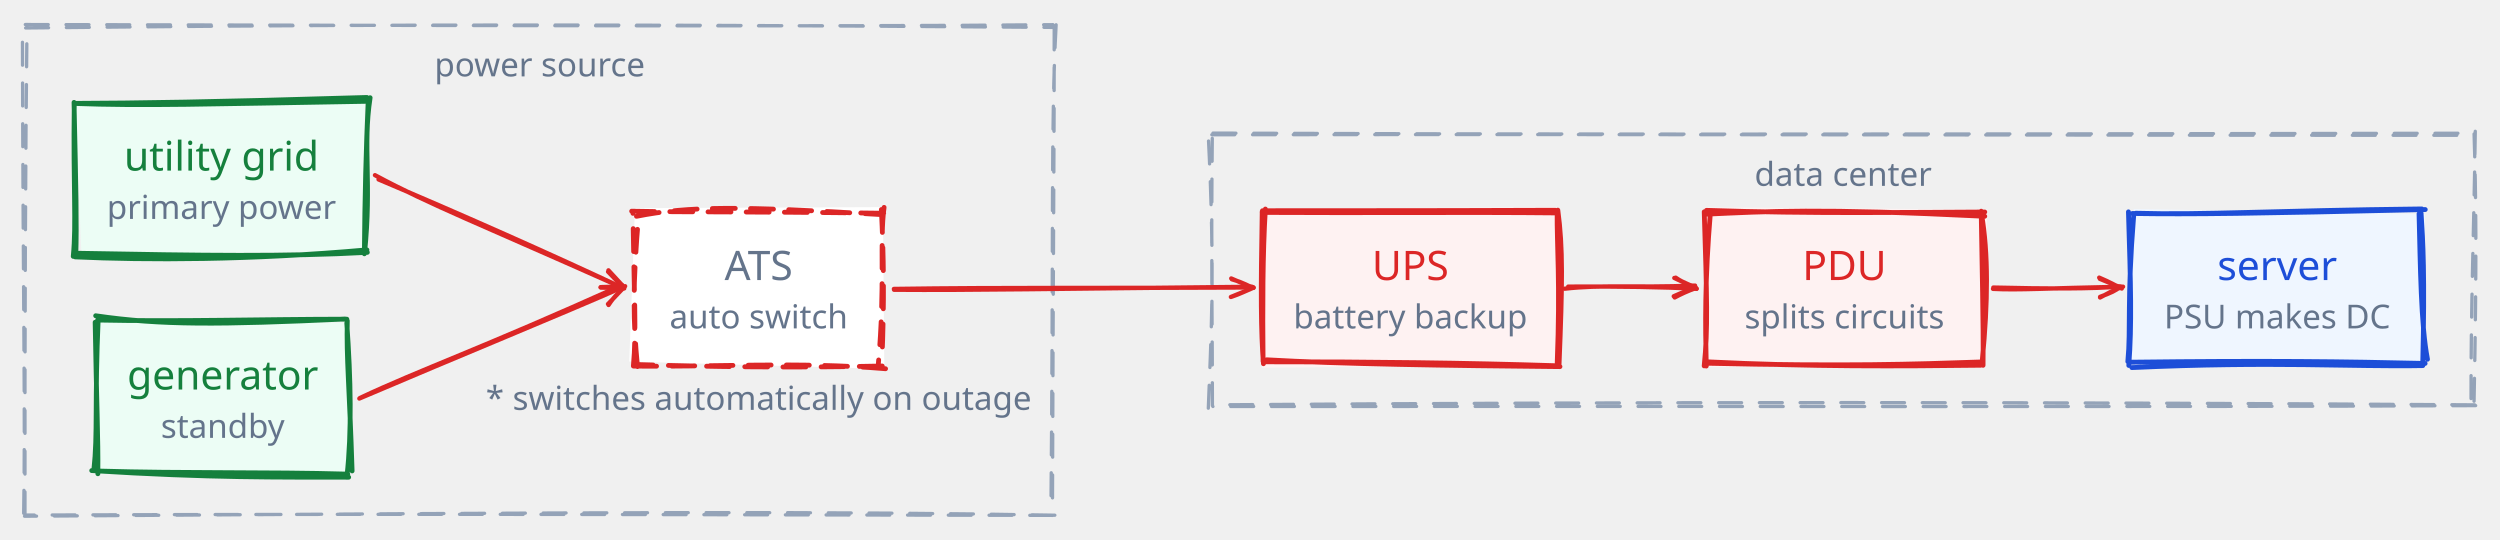
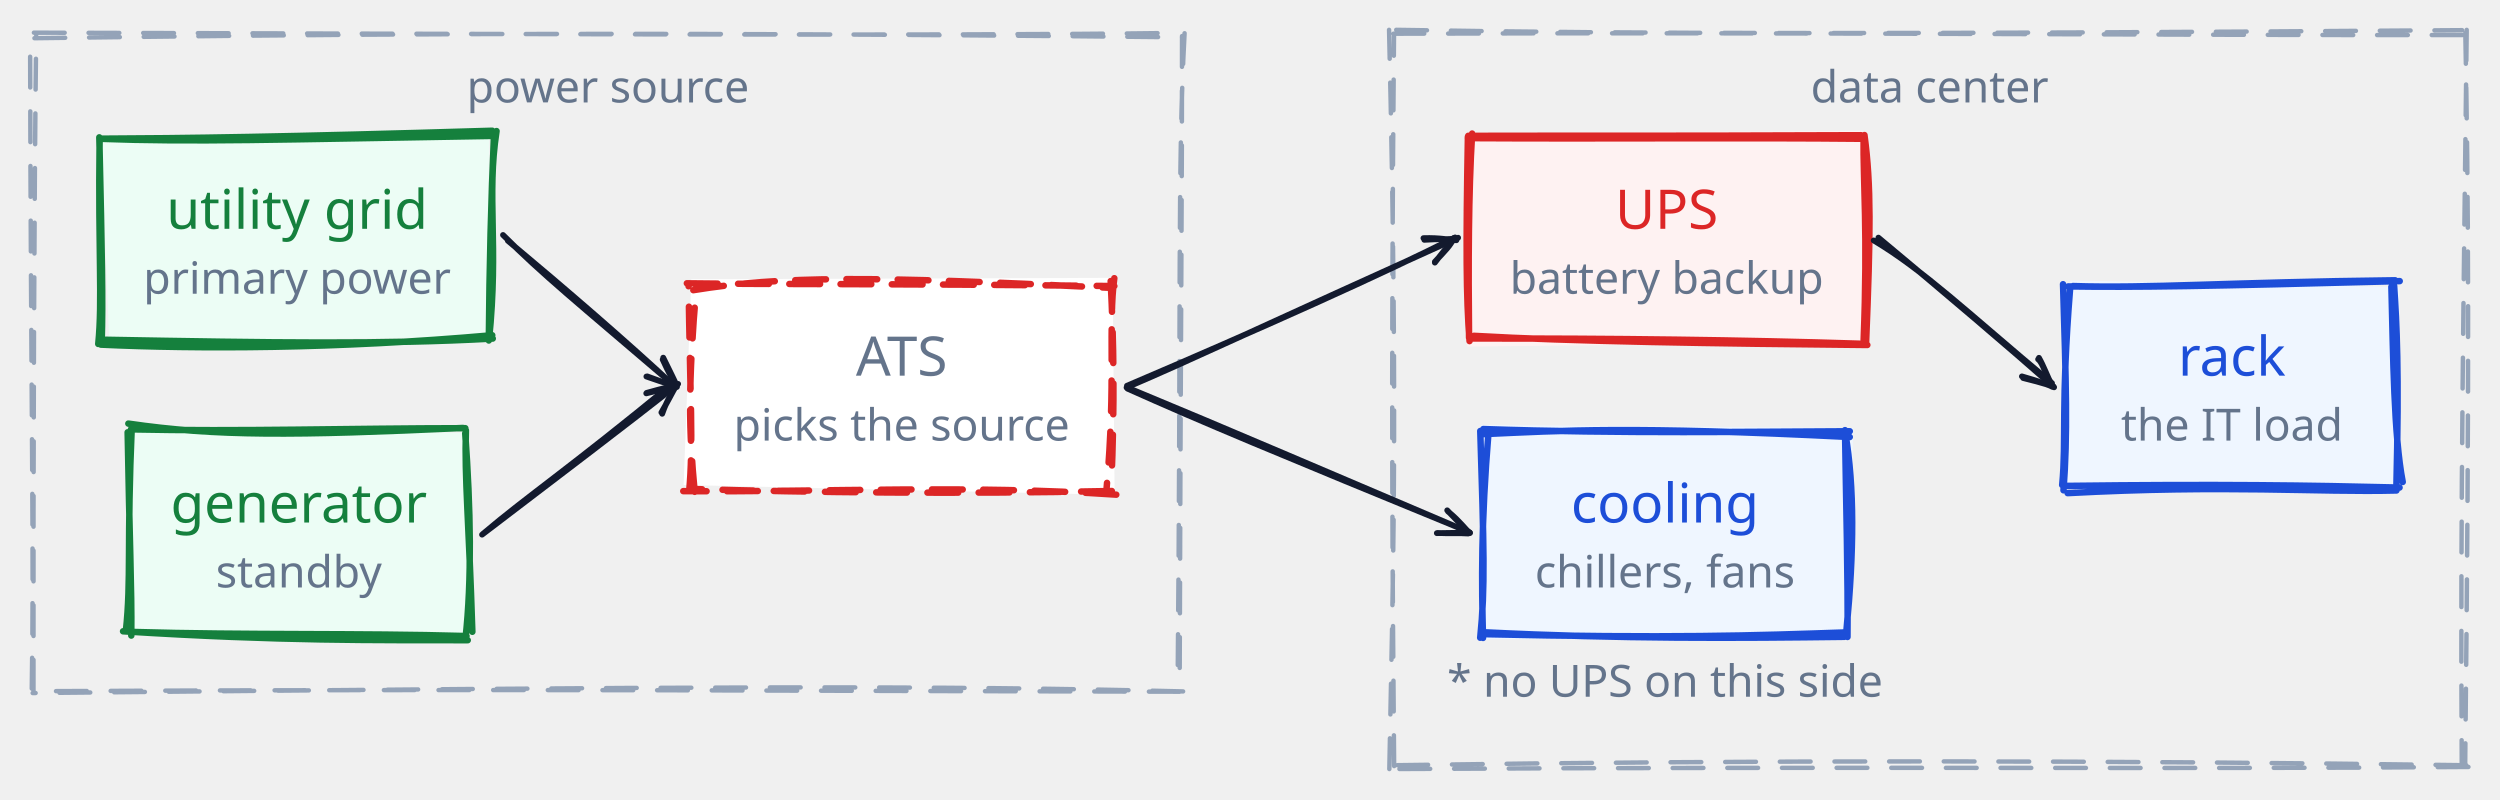
- <svg xmlns="http://www.w3.org/2000/svg" viewBox="0 0 982 212" width="982" height="212" role="img" aria-label="utility power and a standby generator both feed an automatic transfer switch, which feeds a UPS, then a PDU, then the server" font-family="Gaegu, ui-rounded, sans-serif" text-anchor="middle" preserveAspectRatio="xMidYMid meet">
-   <path d="M10.073 10.985 C106.638 10.002, 202.026 9.076, 414.411 10.768 M9.943 9.64 C168.159 9.978, 326.723 10.562, 413.622 9.695 M414.845 9.736 C412.71 49.245, 413.862 88.797, 412.804 201.459 M414.096 10.568 C414.141 53.76, 413.691 98.983, 413.4 201.497 M414.341 202.373 C329.793 200.865, 246.145 201.065, 9.638 202.77 M413.502 202.441 C300.655 202.317, 186.116 201.648, 9.896 202.324 M9.299 201.608 C9.987 161.523, 9.036 121.931, 8.809 11.693 M9.807 202.213 C9.732 131.001, 10.002 59.616, 10.605 9.598" fill="none" stroke="#94a3b8" stroke-width="1.3" stroke-linecap="round" stroke-linejoin="round" stroke-dasharray="9 7" />
-   <text x="212" y="30" font-size="13" fill="#64748b">power source</text>
-   <path d="M476.467 52.277 C593.047 52.794, 710.377 52.829, 971.367 52.332 M476.008 52.925 C662.657 52.654, 849.742 53.233, 971.847 53.148 M972.287 51.568 C971.842 87.447, 970.491 120.951, 970.627 158.365 M971.823 52.612 C972.522 75.467, 972.972 99.81, 971.773 159.45 M972.435 159.323 C836.156 160.004, 699.355 159.49, 476.433 159.668 M972.074 159.034 C808.519 157.9, 645.783 157.808, 476.36 159.031 M474.625 160.34 C475.519 134.412, 477.499 109.697, 474.537 51.558 M476.234 159.349 C476.291 133.094, 475.648 105.338, 476.189 53.514" fill="none" stroke="#94a3b8" stroke-width="1.3" stroke-linecap="round" stroke-linejoin="round" stroke-dasharray="9 7" />
-   <text x="724" y="73" font-size="13" fill="#64748b">data center</text>
+ <svg xmlns="http://www.w3.org/2000/svg" viewBox="0 0 732 234" width="732" height="234" role="img" aria-label="utility power and a standby generator feed a transfer switch, which splits into the IT load through the UPS and the cooling load that bypasses it" font-family="Gaegu, ui-rounded, sans-serif" text-anchor="middle" preserveAspectRatio="xMidYMid meet">
+   <path d="M10.088 11.184 C90.649 10.168, 169.797 9.054, 346.494 10.923 M9.931 9.567 C141.533 9.898, 273.553 10.6, 345.546 9.633 M346.845 9.736 C344.71 49.245, 345.862 88.797, 344.804 201.459 M346.096 10.568 C346.141 53.76, 345.691 98.983, 345.4 201.497 M346.409 202.448 C275.742 200.694, 206.156 200.934, 9.565 202.925 M345.401 202.53 C251.91 202.399, 156.385 201.595, 9.875 202.389 M9.299 201.608 C9.987 161.523, 9.036 121.931, 8.809 11.693 M9.807 202.213 C9.732 131.001, 10.002 59.616, 10.605 9.598" fill="none" stroke="#94a3b8" stroke-width="1.3" stroke-linecap="round" stroke-linejoin="round" stroke-dasharray="9 7" />
+   <text x="178" y="30" font-size="13" fill="#64748b">power source</text>
+   <path d="M408.816 8.738 C481.554 9.95, 555.603 10.011, 720.895 8.834 M408.015 9.869 C526.011 9.395, 644.767 10.406, 721.733 10.259 M722.252 8.745 C721.484 79.119, 720.3 147.412, 720.796 223.443 M721.845 9.66 C722.739 56.125, 723.133 103.896, 721.801 224.395 M722.759 224.563 C636.496 225.28, 549.321 224.383, 408.756 225.167 M722.13 224.059 C618.268 222.639, 515.84 222.478, 408.628 224.055 M406.795 225.175 C407.724 174.232, 409.46 124.353, 406.717 8.736 M408.205 224.306 C407.764 171.018, 407.2 116.414, 408.165 10.451" fill="none" stroke="#94a3b8" stroke-width="1.3" stroke-linecap="round" stroke-linejoin="round" stroke-dasharray="9 7" />
+   <text x="565" y="30" font-size="13" fill="#64748b">data center</text>
  <path d="M29.624 40.989 L143.31 38.413 L142.276 98.621 L31.975 99.949" fill="#ecfdf5" />
  <path d="M29.184 40.607 C53.693 40.502, 82.497 40.141, 144.126 38.28 M29.076 40.632 C56.179 41.647, 80.979 40.85, 143.859 39.799 M145.384 38.377 C142.419 57.853, 146.038 71.27, 143.201 99.416 M144.607 40.286 C143.811 58.142, 143.304 77.331, 143.121 99.694 M144.127 98.151 C98.644 102.218, 56.97 102.2, 29.527 100.908 M144.28 99.129 C112.392 100.876, 79.922 100.379, 30.987 99.486 M28.772 100.706 C30.039 87.819, 28.742 73.894, 29.162 41.522 M29.785 99.977 C30.133 87.993, 29.877 75.698, 29.081 40.217" fill="none" stroke="#15803d" stroke-width="1.9" stroke-linecap="round" stroke-linejoin="round" />
  <text x="87" y="67" font-size="16" fill="#15803d">utility grid</text>
  <text x="87" y="86" font-size="13" fill="#64748b">primary power</text>
  <path d="M36.997 125.975 L136.131 126.735 L137.269 187.636 L38.493 186.001" fill="#ecfdf5" />
  <path d="M37.583 124.029 C63.119 127.777, 86.19 127.579, 135.534 125.303 M38.345 125.718 C70.348 126.391, 102.307 125.408, 136.24 125.372 M136.412 126.003 C136.007 140.246, 137.302 152.628, 138.305 184.981 M136.218 126.89 C137.795 148.793, 138.201 169.764, 136.29 186.973 M136.953 187.451 C109.899 187.392, 82.607 187.763, 36.034 184.842 M136.595 186.232 C105.095 185.332, 72.526 186.018, 38.849 185.032 M36.852 184.765 C38.482 169.811, 37.098 158.783, 38.613 124.188 M38.441 186.093 C38.597 171.996, 37.888 157.562, 37.373 126.584" fill="none" stroke="#15803d" stroke-width="1.9" stroke-linecap="round" stroke-linejoin="round" />
  <text x="87.5" y="153" font-size="16" fill="#15803d">generator</text>
  <text x="87.5" y="172" font-size="13" fill="#64748b">standby</text>
-   <path d="M249.413 81.761 L346.803 81.355 L347.361 144.889 L247.169 142.006" fill="#ffffff" />
-   <path d="M250.008 84.964 C270.416 80.916, 290.825 80.926, 345.387 84.242 M248.114 82.954 C271.127 83.409, 292.99 83.027, 347.273 83.761 M347.27 81.457 C345.446 94.654, 347.791 111.979, 345.013 142.914 M346.204 82.305 C347.077 99.804, 347.421 117.8, 346.375 142.248 M347.844 144.84 C314.273 141.985, 280.218 144.209, 247.061 143.806 M346.547 143.766 C311.849 144.555, 276.37 144.039, 249.87 143.18 M250.407 144.009 C248.7 126.036, 248.356 113.309, 250.975 83.017 M248.792 143.784 C250.022 130.546, 249.072 116.104, 248.603 83.074" fill="none" stroke="#dc2626" stroke-width="1.9" stroke-linecap="round" stroke-linejoin="round" stroke-dasharray="9 6" />
-   <text x="298" y="110" font-size="16" fill="#64748b">ATS</text>
-   <text x="298" y="129" font-size="13" fill="#64748b">auto switch</text>
-   <text x="298" y="161" font-size="13" fill="#64748b">* switches automatically on outage</text>
-   <path d="M497.656 82.031 L611.334 81.295 L611.161 143.232 L495.685 144.474" fill="#fef2f2" />
-   <path d="M495.898 82.774 C521.529 82.697, 550.318 82.838, 610.923 82.59 M495.759 83.446 C536.128 83.693, 576.956 83.264, 611.535 83.639 M611.915 82.549 C613.911 97.404, 613.692 111.22, 612.391 143.361 M611.653 83.347 C611.507 96.084, 612.908 110.807, 611.677 142.455 M612.749 144.011 C569.406 143.608, 525.576 142.97, 497.564 141.329 M611.376 143.663 C575.856 142.535, 539.251 142.082, 496.581 142.113 M496.136 141.885 C495.922 120.808, 495.959 99.668, 497.037 82.11 M496.282 142.869 C495.29 129.815, 495.215 115.501, 495.799 83.02" fill="none" stroke="#dc2626" stroke-width="1.9" stroke-linecap="round" stroke-linejoin="round" />
-   <text x="554" y="110" font-size="16" fill="#dc2626">UPS</text>
-   <text x="554" y="129" font-size="13" fill="#64748b">battery backup</text>
-   <path d="M669.653 81.419 L780.597 82.339 L779.396 144.179 L670.889 144.154" fill="#fef2f2" />
-   <path d="M670.576 84.107 C693.651 83.074, 714.3 81.707, 779.611 84.959 M670.311 82.624 C710.942 84.015, 752.098 83.383, 779.619 83.275 M778.31 83.863 C781.012 99.634, 780.847 118.523, 778.658 141.332 M778.213 82.947 C778.519 104.168, 779.135 126.936, 778.946 143.498 M778.041 143.463 C746.641 143.838, 711.135 144.118, 670.515 142.123 M778.116 142.181 C751.798 143.087, 725.433 143.944, 670.113 142.677 M670.226 143.788 C669.828 127.923, 669.594 110.484, 671.872 83.17 M669.404 143.725 C670.898 129.325, 670.465 116.824, 669.422 83.2" fill="none" stroke="#dc2626" stroke-width="1.9" stroke-linecap="round" stroke-linejoin="round" />
-   <text x="724.5" y="110" font-size="16" fill="#dc2626">PDU</text>
-   <text x="724.5" y="129" font-size="13" fill="#64748b">splits circuits</text>
-   <path d="M838.128 82.098 L952.578 84.087 L951.971 143.343 L835.024 142.131" fill="#eff6ff" />
-   <path d="M838.973 83.753 C865.463 84.532, 892.625 82.705, 951.281 82.065 M837.6 83.86 C860.486 84.221, 885.266 83.901, 952.636 82.311 M950.198 83.994 C950.73 104.07, 950.895 127.543, 953.519 141.12 M951.007 83.719 C951.728 94.775, 952.512 108.103, 951.645 143.016 M951.679 143.611 C924.006 144.146, 893.126 141.825, 837.406 144.39 M952.587 142.76 C921.572 142.016, 889.946 141.614, 836.98 142.269 M835.809 142.014 C837.073 128.621, 835.402 118.436, 838.112 84.723 M836.191 143.554 C837.415 127.39, 836.949 112.147, 836.054 83.218" fill="none" stroke="#1d4ed8" stroke-width="1.9" stroke-linecap="round" stroke-linejoin="round" />
-   <text x="894.5" y="110" font-size="16" fill="#1d4ed8">server</text>
-   <text x="894.5" y="129" font-size="13" fill="#64748b">PSU makes DC</text>
-   <path d="M147.284 68.804 C169.181 80.582, 188.618 88.053, 244.71 113.119 M148.698 70.488 C182.459 84.744, 217.11 100.189, 244.397 112.993" fill="none" stroke="#dc2626" stroke-width="1.7" stroke-linecap="round" stroke-linejoin="round" />
-   <path d="M245.201 113.293 C243.501 111.49, 241.867 109.917, 238.845 106.729 M245.127 112.819 C243.869 111.457, 242.48 109.972, 239.005 106.183" fill="none" stroke="#dc2626" stroke-width="1.7" stroke-linecap="round" stroke-linejoin="round" />
-   <path d="M244.73 112.963 C242.849 113.257, 241.127 113.108, 236.134 112.807 M244.859 113.131 C241.345 113.032, 237.868 112.969, 235.89 112.85" fill="none" stroke="#dc2626" stroke-width="1.7" stroke-linecap="round" stroke-linejoin="round" />
-   <path d="M141.367 156.34 C165.448 145.005, 187.929 137.38, 244.308 111.973 M141.148 156.546 C181.038 139.53, 219.786 123.732, 245.551 112.411" fill="none" stroke="#dc2626" stroke-width="1.7" stroke-linecap="round" stroke-linejoin="round" />
-   <path d="M245.055 113.141 C243.247 112.51, 241.04 112.623, 236.097 112.771 M244.813 113.031 C242.22 112.906, 239.278 112.955, 236 112.902" fill="none" stroke="#dc2626" stroke-width="1.7" stroke-linecap="round" stroke-linejoin="round" />
-   <path d="M244.648 113.115 C243.69 114.591, 241.633 115.789, 239.049 119.805 M244.986 112.971 C243.373 114.557, 242 116.245, 238.816 119.42" fill="none" stroke="#dc2626" stroke-width="1.7" stroke-linecap="round" stroke-linejoin="round" />
-   <path d="M614.619 113.402 C629.181 111.736, 641.146 113.107, 665.826 112.182 M615.999 112.58 C634.876 112.43, 653.926 112.756, 666.44 113.401" fill="none" stroke="#dc2626" stroke-width="1.7" stroke-linecap="round" stroke-linejoin="round" />
-   <path d="M666.383 113.444 C664.263 111.746, 661.553 111.438, 658.213 109.066 M665.847 112.905 C663.507 112.053, 660.93 110.665, 657.67 109.188" fill="none" stroke="#dc2626" stroke-width="1.7" stroke-linecap="round" stroke-linejoin="round" />
-   <path d="M665.679 113.087 C664.032 113.679, 662.369 114.146, 657.447 116.371 M666.219 113.112 C662.898 114.289, 659.915 115.692, 657.812 116.849" fill="none" stroke="#dc2626" stroke-width="1.7" stroke-linecap="round" stroke-linejoin="round" />
-   <path d="M782.855 113.469 C792.753 113.995, 803.402 113.228, 833.936 112.614 M782.973 112.951 C803.287 113.467, 822.899 113.461, 833.055 112.523" fill="none" stroke="#dc2626" stroke-width="1.7" stroke-linecap="round" stroke-linejoin="round" />
-   <path d="M833.429 113.341 C831.571 112.481, 829.108 110.956, 824.568 109.049 M833.192 112.831 C831.092 112.332, 829.034 111.189, 824.821 109.541" fill="none" stroke="#dc2626" stroke-width="1.7" stroke-linecap="round" stroke-linejoin="round" />
-   <path d="M832.622 112.751 C831.334 114.038, 829.018 115.093, 824.911 116.605 M832.881 112.994 C830.202 113.971, 827.756 115.298, 824.906 116.856" fill="none" stroke="#dc2626" stroke-width="1.7" stroke-linecap="round" stroke-linejoin="round" />
-   <path d="M351.171 113.816 C381.794 114.055, 411.979 113.43, 491.839 112.644 M351.118 113.493 C393.891 112.848, 437.852 113.254, 492.36 112.919" fill="none" stroke="#dc2626" stroke-width="1.7" stroke-linecap="round" stroke-linejoin="round" />
-   <path d="M492.408 113.075 C490.411 112.449, 488.836 111.136, 483.858 109.705 M492.11 113.023 C488.613 111.453, 485.623 110.303, 483.627 109.373" fill="none" stroke="#dc2626" stroke-width="1.7" stroke-linecap="round" stroke-linejoin="round" />
-   <path d="M492.276 112.932 C490.391 113.853, 488.405 114.672, 483.488 116.648 M491.897 113.216 C489.655 114.121, 487.111 115.443, 483.662 116.598" fill="none" stroke="#dc2626" stroke-width="1.7" stroke-linecap="round" stroke-linejoin="round" />
+   <path d="M202.413 81.761 L325.803 81.355 L326.361 144.889 L200.169 142.006" fill="#ffffff" />
+   <path d="M203.008 84.964 C228.762 80.768, 254.516 80.777, 324.387 84.242 M201.114 82.954 C229.998 83.336, 257.732 82.955, 326.273 83.761 M326.27 81.457 C324.446 94.654, 326.791 111.979, 324.013 142.914 M325.204 82.305 C326.077 99.804, 326.421 117.8, 325.375 142.248 M326.844 144.84 C284.34 141.903, 241.352 144.127, 200.061 143.806 M325.547 143.766 C281.411 144.707, 236.494 144.191, 202.87 143.18 M203.407 144.009 C201.7 126.036, 201.356 113.309, 203.975 83.017 M201.792 143.784 C203.022 130.546, 202.072 116.104, 201.603 83.074" fill="none" stroke="#dc2626" stroke-width="1.9" stroke-linecap="round" stroke-linejoin="round" stroke-dasharray="9 6" />
+   <text x="264" y="110" font-size="16" fill="#64748b">ATS</text>
+   <text x="264" y="129" font-size="13" fill="#64748b">picks the source</text>
+   <path d="M431.656 39.031 L545.334 38.295 L545.161 100.232 L429.685 101.474" fill="#fef2f2" />
+   <path d="M429.898 39.774 C455.529 39.697, 484.318 39.838, 544.923 39.59 M429.759 40.446 C470.128 40.693, 510.956 40.264, 545.535 40.639 M545.915 39.549 C547.911 54.404, 547.692 68.22, 546.391 100.361 M545.653 40.347 C545.507 53.084, 546.908 67.807, 545.677 99.455 M546.749 101.011 C503.406 100.608, 459.576 99.97, 431.564 98.329 M545.376 100.663 C509.856 99.535, 473.251 99.082, 430.581 99.113 M430.136 98.885 C429.922 77.808, 429.959 56.668, 431.037 39.11 M430.282 99.869 C429.29 86.815, 429.215 72.501, 429.799 40.02" fill="none" stroke="#dc2626" stroke-width="1.9" stroke-linecap="round" stroke-linejoin="round" />
+   <text x="488" y="67" font-size="16" fill="#dc2626">UPS</text>
+   <text x="488" y="86" font-size="13" fill="#64748b">battery backup</text>
+   <path d="M433.653 124.419 L542.597 125.339 L541.396 187.179 L434.889 187.154" fill="#eff6ff" />
+   <path d="M434.576 127.107 C457.23 126.084, 477.457 124.717, 541.611 127.959 M434.311 125.624 C474.197 127.011, 514.607 126.378, 541.619 126.275 M540.31 126.863 C543.012 142.634, 542.847 161.523, 540.658 184.332 M540.213 125.947 C540.519 147.168, 541.135 169.936, 540.946 186.498 M540.041 186.463 C509.257 186.852, 474.367 187.132, 434.515 185.123 M540.116 185.181 C514.289 186.081, 488.416 186.937, 434.113 185.677 M434.226 186.788 C433.828 170.923, 433.594 153.484, 435.872 126.17 M433.404 186.725 C434.898 172.325, 434.465 159.824, 433.422 126.2" fill="none" stroke="#1d4ed8" stroke-width="1.9" stroke-linecap="round" stroke-linejoin="round" />
+   <text x="487.5" y="153" font-size="16" fill="#1d4ed8">cooling</text>
+   <text x="487.5" y="172" font-size="13" fill="#64748b">chillers, fans</text>
+   <text x="487.5" y="204" font-size="13" fill="#64748b">* no UPS on this side</text>
+   <path d="M606.128 82.098 L702.578 84.087 L701.971 143.343 L603.024 142.131" fill="#eff6ff" />
+   <path d="M606.973 83.753 C629.114 84.472, 651.927 82.645, 701.281 82.065 M605.6 83.86 C624.674 84.154, 645.642 83.834, 702.636 82.311 M700.198 83.994 C700.73 104.07, 700.895 127.543, 703.519 141.12 M701.007 83.719 C701.728 94.775, 702.512 108.103, 701.645 143.016 M701.679 143.611 C678.484 144.205, 652.082 141.884, 605.406 144.39 M702.587 142.76 C676.449 142.114, 649.701 141.712, 604.98 142.269 M603.809 142.014 C605.073 128.621, 603.402 118.436, 606.112 84.723 M604.191 143.554 C605.415 127.39, 604.949 112.147, 604.054 83.218" fill="none" stroke="#1d4ed8" stroke-width="1.9" stroke-linecap="round" stroke-linejoin="round" />
+   <text x="653.5" y="110" font-size="16" fill="#1d4ed8">rack</text>
+   <text x="653.5" y="129" font-size="13" fill="#64748b">the IT load</text>
+   <path d="M147.284 68.804 C159.069 80.577, 168.394 88.049, 197.71 113.119 M148.698 70.488 C165.733 84.732, 183.658 100.177, 197.397 112.993" fill="none" stroke="#131A2E" stroke-width="1.7" stroke-linecap="round" stroke-linejoin="round" />
+   <path d="M198.201 113.293 C196.987 111.167, 195.84 109.27, 194.033 105.273 M198.127 112.819 C197.354 111.135, 196.449 109.328, 194.193 104.728" fill="none" stroke="#131A2E" stroke-width="1.7" stroke-linecap="round" stroke-linejoin="round" />
+   <path d="M197.73 112.963 C195.936 112.659, 194.3 111.912, 189.51 110.206 M197.859 113.131 C194.49 112.017, 191.159 110.94, 189.266 110.25" fill="none" stroke="#131A2E" stroke-width="1.7" stroke-linecap="round" stroke-linejoin="round" />
+   <path d="M141.367 156.34 C154.629 145.088, 166.291 137.463, 197.308 111.973 M141.148 156.546 C163.275 139.626, 184.258 123.828, 198.551 112.411" fill="none" stroke="#131A2E" stroke-width="1.7" stroke-linecap="round" stroke-linejoin="round" />
+   <path d="M198.055 113.141 C196.301 113.057, 194.149 113.718, 189.323 115.042 M197.813 113.031 C195.292 113.653, 192.425 114.45, 189.226 115.173" fill="none" stroke="#131A2E" stroke-width="1.7" stroke-linecap="round" stroke-linejoin="round" />
+   <path d="M197.648 113.115 C197.129 114.909, 195.509 116.427, 193.891 121.153 M197.986 112.971 C196.825 114.886, 195.903 116.905, 193.658 120.768" fill="none" stroke="#131A2E" stroke-width="1.7" stroke-linecap="round" stroke-linejoin="round" />
+   <path d="M548.619 70.402 C563.347 79.211, 575.556 91.058, 600.826 112.182 M549.999 69.58 C569.339 85.656, 588.766 102.211, 601.44 113.401" fill="none" stroke="#131A2E" stroke-width="1.7" stroke-linecap="round" stroke-linejoin="round" />
+   <path d="M600.858 113.231 C599.055 110.017, 598.193 106.275, 596.761 105.202 M600.799 112.816 C599.471 110.242, 598.351 107.108, 597.008 104.77" fill="none" stroke="#131A2E" stroke-width="1.7" stroke-linecap="round" stroke-linejoin="round" />
+   <path d="M600.679 113.087 C598.947 112.446, 597.197 111.68, 592.016 110.209 M601.219 113.112 C597.741 112.052, 594.602 111.219, 592.382 110.688" fill="none" stroke="#131A2E" stroke-width="1.7" stroke-linecap="round" stroke-linejoin="round" />
+   <path d="M329.855 113.469 C349.008 105.278, 368.992 95.787, 426.936 69.614 M329.973 112.951 C368.422 96.565, 406.127 79.646, 426.055 69.523" fill="none" stroke="#131A2E" stroke-width="1.7" stroke-linecap="round" stroke-linejoin="round" />
+   <path d="M426.429 70.341 C424.403 70.282, 421.77 69.559, 416.786 69.729 M426.192 69.831 C423.908 70.181, 421.669 69.889, 417.039 70.221" fill="none" stroke="#131A2E" stroke-width="1.7" stroke-linecap="round" stroke-linejoin="round" />
+   <path d="M425.622 69.751 C424.854 71.747, 423.055 73.511, 420.129 76.644 M425.881 69.994 C423.911 71.939, 422.172 74.234, 420.124 76.894" fill="none" stroke="#131A2E" stroke-width="1.7" stroke-linecap="round" stroke-linejoin="round" />
+   <path d="M330.171 113.816 C351.868 123.53, 373.043 132.355, 429.839 155.644 M330.118 113.493 C360.27 125.963, 391.701 139.51, 430.36 155.919" fill="none" stroke="#131A2E" stroke-width="1.7" stroke-linecap="round" stroke-linejoin="round" />
+   <path d="M430.408 156.075 C428.863 154.819, 427.741 152.874, 423.976 149.757 M430.11 156.023 C427.447 153.295, 425.287 150.989, 423.745 149.425" fill="none" stroke="#131A2E" stroke-width="1.7" stroke-linecap="round" stroke-linejoin="round" />
+   <path d="M430.276 155.932 C428.208 156.021, 426.039 156.006, 420.706 156.103 M429.897 156.216 C427.413 156.023, 424.627 156.246, 420.88 156.054" fill="none" stroke="#131A2E" stroke-width="1.7" stroke-linecap="round" stroke-linejoin="round" />
</svg>
